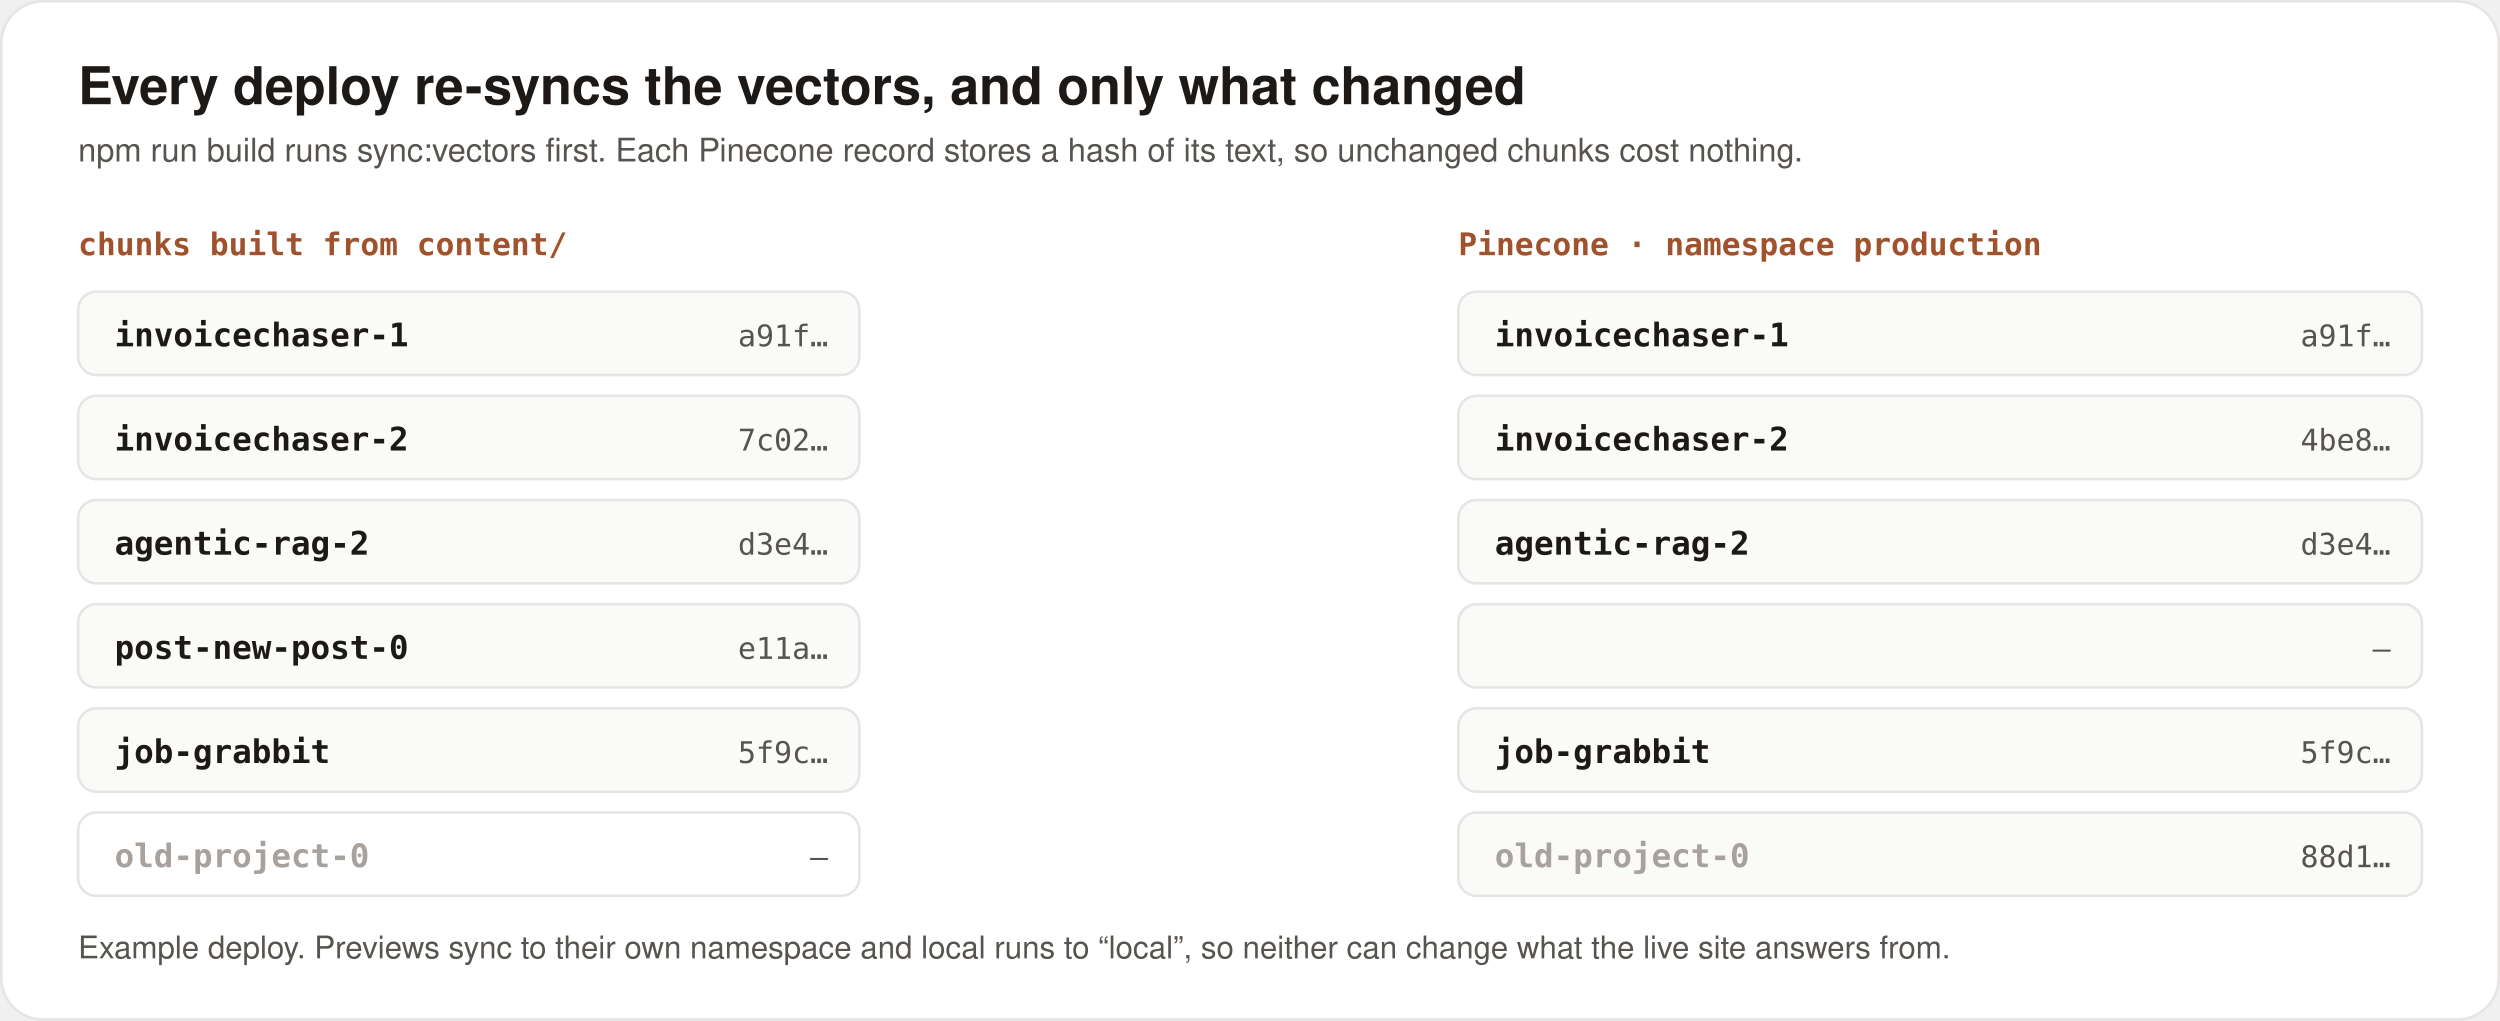
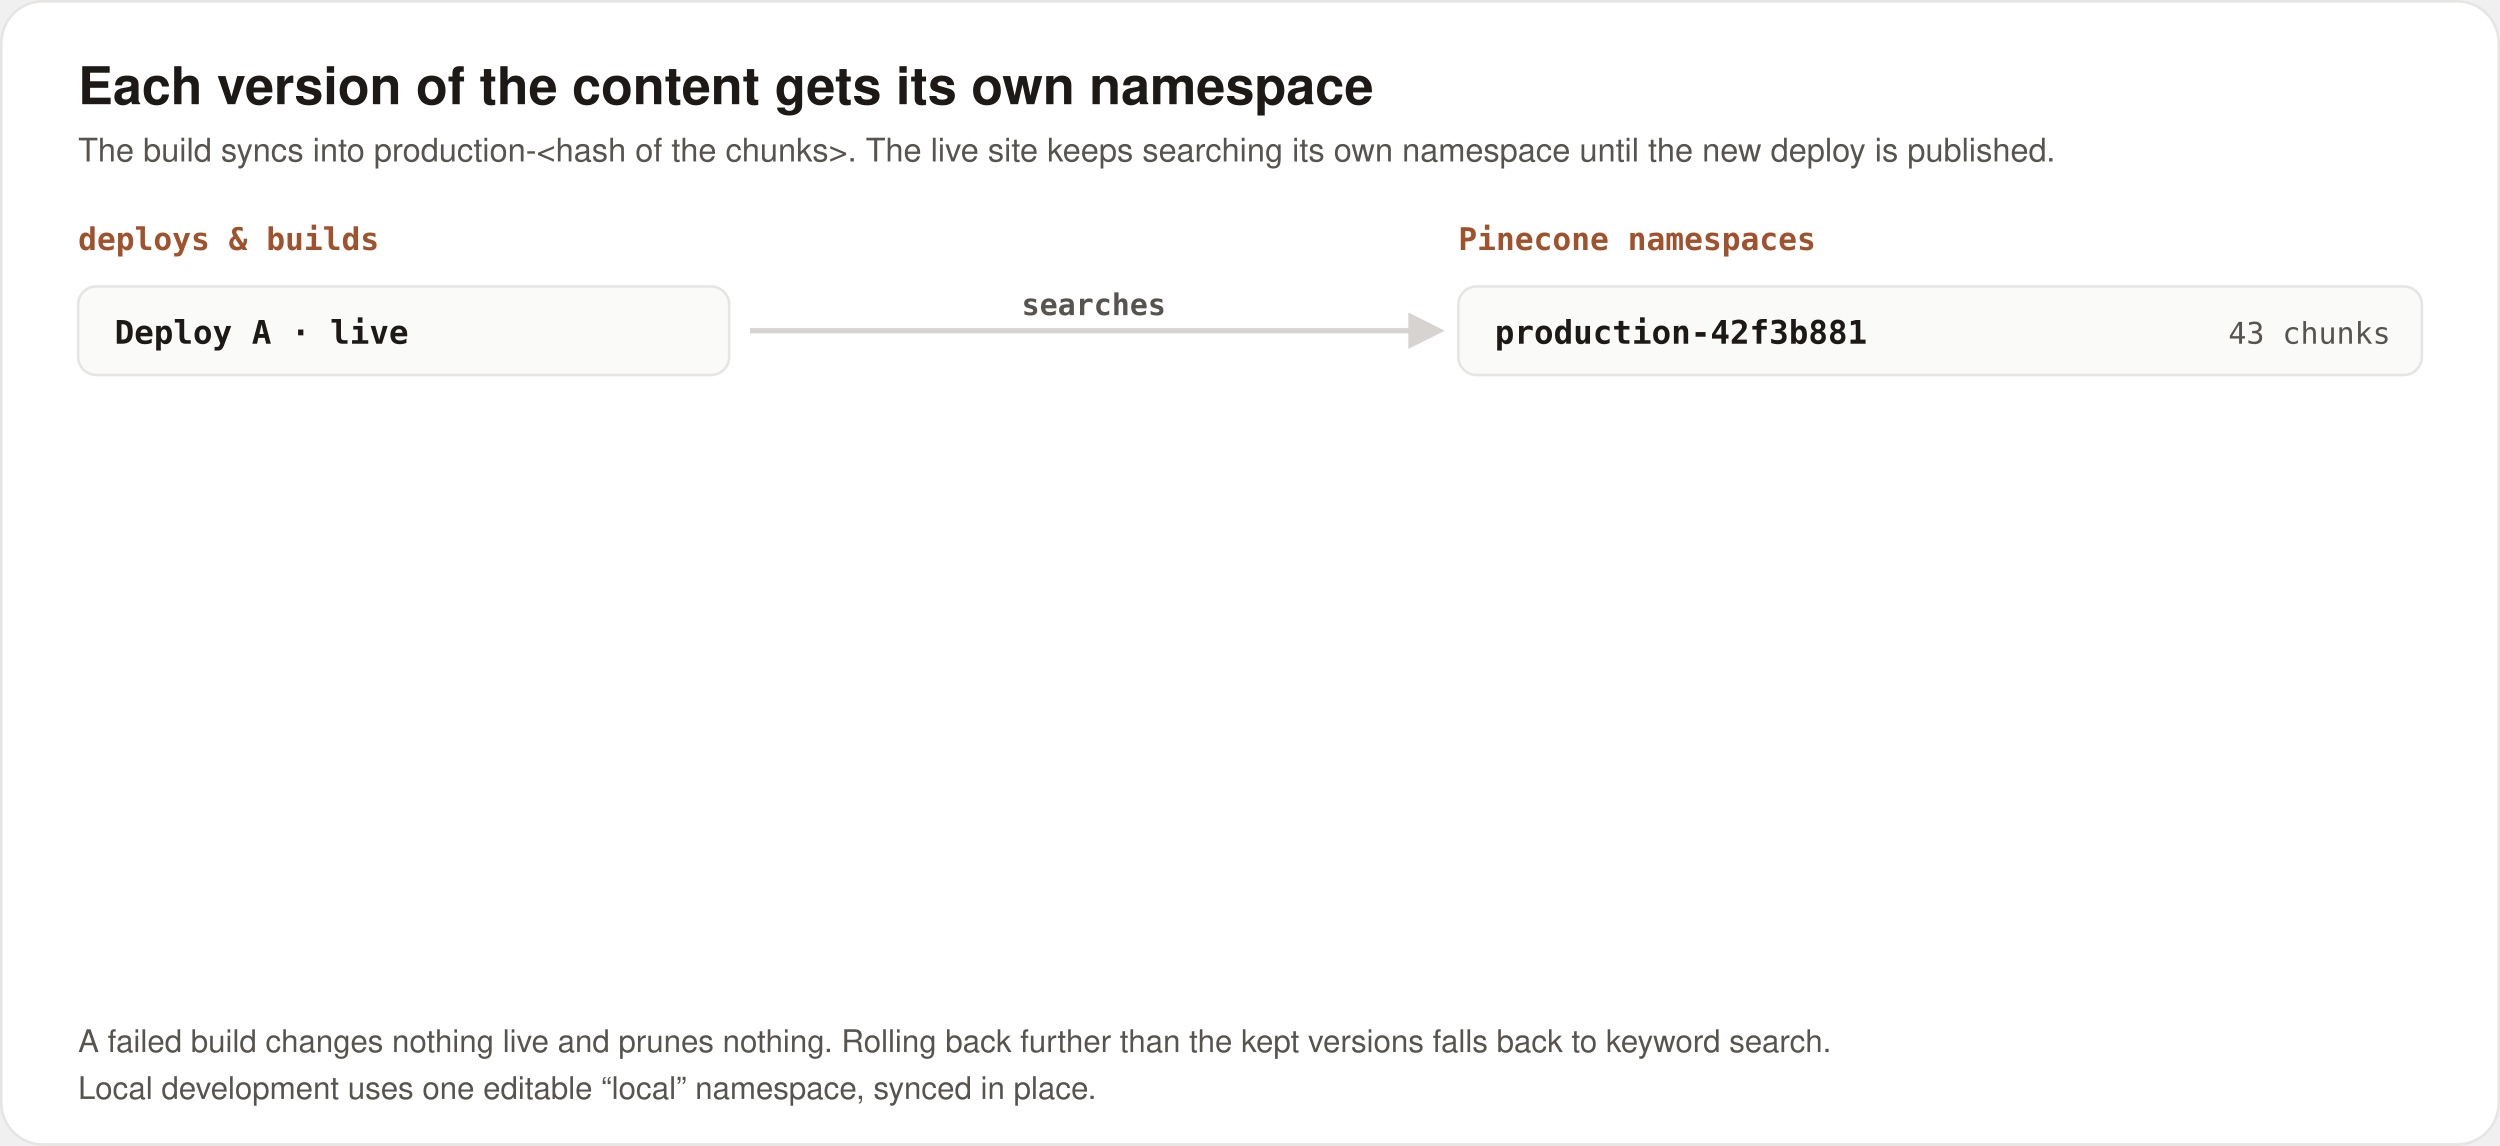
- <svg xmlns="http://www.w3.org/2000/svg" width="960" height="392" viewBox="0 0 960 392" role="img" aria-label="Animated deploy sync: unchanged chunks are skipped, edited and new chunks are upserted and re-embedded by Pinecone, deleted chunks are removed.">
-   <rect x="0.5" y="0.5" width="959" height="391" rx="16" fill="#FFFFFF" stroke="#E7E5E4" />
+ <svg xmlns="http://www.w3.org/2000/svg" width="960" height="440" viewBox="0 0 960 440" role="img" aria-label="Animated diagram: each version of the content gets its own Pinecone namespace. While deploy A is live and searching production-42f3b881, build B (one section edited) fills a new namespace, production-9c1e07aa, embedding all 43 chunks (about 6K tokens). Publishing B switches the site, its answers and its namespace together. After publish, pruning keeps the live namespace plus the 4 most recently published. A CSS-only build C has the same content hash, reuses the namespace and embeds nothing.">
+   <rect x="0.5" y="0.5" width="959" height="439" rx="16" fill="#FFFFFF" stroke="#E7E5E4" />
  <defs>
    <marker id="ah" viewBox="0 0 10 10" refX="8" refY="5" markerWidth="7" markerHeight="7" orient="auto-start-reverse">
      <path d="M0,0 L10,5 L0,10 z" fill="#D6D3D1" />
    </marker>
  </defs>
-   <text x="30" y="40" font-family="-apple-system, BlinkMacSystemFont, 'Segoe UI', Helvetica, Arial, sans-serif" font-size="20" font-weight="700" fill="#1C1917" text-anchor="start">Every deploy re-syncs the vectors, and only what changed</text>
-   <text x="30" y="62" font-family="-apple-system, BlinkMacSystemFont, 'Segoe UI', Helvetica, Arial, sans-serif" font-size="12.5" font-weight="400" fill="#57534E" text-anchor="start">npm run build runs sync:vectors first. Each Pinecone record stores a hash of its text, so unchanged chunks cost nothing.</text>
-   <text x="30" y="98" font-family="ui-monospace, SFMono-Regular, Menlo, Consolas, monospace" font-size="12" font-weight="700" fill="#A0522D" text-anchor="start">chunks built from content/</text>
-   <text x="560" y="98" font-family="ui-monospace, SFMono-Regular, Menlo, Consolas, monospace" font-size="12" font-weight="700" fill="#A0522D" text-anchor="start">Pinecone · namespace production</text>
-   <rect x="30" y="112" width="300" height="32" rx="7" fill="#FAFAF9" stroke="#E7E5E4" />
-   <text x="44" y="133" font-family="ui-monospace, SFMono-Regular, Menlo, Consolas, monospace" font-size="12.5" font-weight="600" fill="#1C1917" text-anchor="start">invoicechaser-1</text>
-   <text x="318" y="133" font-family="ui-monospace, SFMono-Regular, Menlo, Consolas, monospace" font-size="11.5" font-weight="400" fill="#57534E" text-anchor="end">a91f…</text>
-   <rect x="560" y="112" width="370" height="32" rx="7" fill="#FAFAF9" stroke="#E7E5E4" />
-   <text x="574" y="133" font-family="ui-monospace, SFMono-Regular, Menlo, Consolas, monospace" font-size="12.5" font-weight="600" fill="#1C1917" text-anchor="start">invoicechaser-1</text>
-   <text x="918" y="133" font-family="ui-monospace, SFMono-Regular, Menlo, Consolas, monospace" font-size="11.5" font-weight="400" fill="#57534E" text-anchor="end">a91f…</text>
+   <text x="30" y="40" font-family="-apple-system, BlinkMacSystemFont, 'Segoe UI', Helvetica, Arial, sans-serif" font-size="20" font-weight="700" fill="#1C1917" text-anchor="start">Each version of the content gets its own namespace</text>
+   <text x="30" y="62" font-family="-apple-system, BlinkMacSystemFont, 'Segoe UI', Helvetica, Arial, sans-serif" font-size="12.5" font-weight="400" fill="#57534E" text-anchor="start">The build syncs into production-&lt;hash of the chunks&gt;. The live site keeps searching its own namespace until the new deploy is published.</text>
+   <text x="30" y="96" font-family="ui-monospace, SFMono-Regular, Menlo, Consolas, monospace" font-size="12" font-weight="700" fill="#A0522D" text-anchor="start">deploys &amp; builds</text>
+   <text x="560" y="96" font-family="ui-monospace, SFMono-Regular, Menlo, Consolas, monospace" font-size="12" font-weight="700" fill="#A0522D" text-anchor="start">Pinecone namespaces</text>
+   <rect x="30" y="110" width="250" height="34" rx="7" fill="#FAFAF9" stroke="#E7E5E4" stroke-width="1" />
+   <text x="44" y="132" font-family="ui-monospace, SFMono-Regular, Menlo, Consolas, monospace" font-size="12.5" font-weight="600" fill="#1C1917" text-anchor="start">Deploy A · live</text>
+   <path d="M 288 127 L 552 127" fill="none" stroke="#D6D3D1" stroke-width="2" marker-end="url(#ah)" />
+   <text x="420" y="121" font-family="ui-monospace, SFMono-Regular, Menlo, Consolas, monospace" font-size="11.5" font-weight="700" fill="#57534E" text-anchor="middle">searches</text>
+   <rect x="560" y="110" width="370" height="34" rx="7" fill="#FAFAF9" stroke="#E7E5E4" stroke-width="1" />
+   <text x="574" y="132" font-family="ui-monospace, SFMono-Regular, Menlo, Consolas, monospace" font-size="12.5" font-weight="600" fill="#1C1917" text-anchor="start">production-42f3b881</text>
+   <text x="918" y="132" font-family="ui-monospace, SFMono-Regular, Menlo, Consolas, monospace" font-size="11.5" font-weight="400" fill="#57534E" text-anchor="end">43 chunks</text>
  <g opacity="0">
-     <animate attributeName="opacity" dur="9s" repeatCount="indefinite" keyTimes="0;0.067;0.1;0.933;0.967;1" values="0;0;1;1;0;0" />
-     <path d="M 336 128 L 552 128" fill="none" stroke="#D6D3D1" stroke-width="2" marker-end="url(#ah)" />
-     <text x="444" y="123" font-family="ui-monospace, SFMono-Regular, Menlo, Consolas, monospace" font-size="11.5" font-weight="700" fill="#57534E" text-anchor="middle">skip · 0 tokens</text>
+     <animate attributeName="opacity" dur="12s" repeatCount="indefinite" keyTimes="0;0.083;0.113;0.933;0.967;1" values="0;0;1;1;0;0" />
+     <rect x="30" y="166" width="250" height="34" rx="7" fill="#FAFAF9" stroke="#E7E5E4" stroke-width="1" />
+     <text x="44" y="188" font-family="ui-monospace, SFMono-Regular, Menlo, Consolas, monospace" font-size="12.5" font-weight="600" fill="#1C1917" text-anchor="start">Build B · 1 section edited</text>
+     <path d="M 288 183 L 552 183" fill="none" stroke="#D6D3D1" stroke-width="2" marker-end="url(#ah)" />
+     <text x="420" y="177" font-family="ui-monospace, SFMono-Regular, Menlo, Consolas, monospace" font-size="11.5" font-weight="700" fill="#15803D" text-anchor="middle">sync · hash 9c1e07aa</text>
+     <rect x="560" y="166" width="370" height="34" rx="7" fill="#FAFAF9" stroke="#15803D" stroke-width="2" />
+     <text x="574" y="188" font-family="ui-monospace, SFMono-Regular, Menlo, Consolas, monospace" font-size="12.5" font-weight="600" fill="#15803D" text-anchor="start">production-9c1e07aa</text>
+     <text x="918" y="188" font-family="ui-monospace, SFMono-Regular, Menlo, Consolas, monospace" font-size="11.5" font-weight="400" fill="#15803D" text-anchor="end">new · 43 embedded</text>
  </g>
-   <rect x="30" y="152" width="300" height="32" rx="7" fill="#FAFAF9" stroke="#E7E5E4" />
-   <text x="44" y="173" font-family="ui-monospace, SFMono-Regular, Menlo, Consolas, monospace" font-size="12.5" font-weight="600" fill="#1C1917" text-anchor="start">invoicechaser-2</text>
-   <text x="318" y="173" font-family="ui-monospace, SFMono-Regular, Menlo, Consolas, monospace" font-size="11.5" font-weight="400" fill="#57534E" text-anchor="end">7c02…</text>
-   <rect x="560" y="152" width="370" height="32" rx="7" fill="#FAFAF9" stroke="#E7E5E4" />
-   <text x="574" y="173" font-family="ui-monospace, SFMono-Regular, Menlo, Consolas, monospace" font-size="12.5" font-weight="600" fill="#1C1917" text-anchor="start">invoicechaser-2</text>
-   <text x="918" y="173" font-family="ui-monospace, SFMono-Regular, Menlo, Consolas, monospace" font-size="11.5" font-weight="400" fill="#57534E" text-anchor="end">4be8…</text>
  <g opacity="0">
-     <animate attributeName="opacity" dur="9s" repeatCount="indefinite" keyTimes="0;0.144;0.178;0.933;0.967;1" values="0;0;1;1;0;0" />
-     <path d="M 336 168 L 552 168" fill="none" stroke="#D6D3D1" stroke-width="2" marker-end="url(#ah)" />
-     <text x="444" y="163" font-family="ui-monospace, SFMono-Regular, Menlo, Consolas, monospace" font-size="11.5" font-weight="700" fill="#B45309" text-anchor="middle">upsert · re-embedded</text>
-     <rect x="560" y="152" width="370" height="32" rx="7" fill="none" stroke="#B45309" stroke-width="2" />
+     <animate attributeName="opacity" dur="12s" repeatCount="indefinite" keyTimes="0;0.217;0.247;0.933;0.967;1" values="0;0;1;1;0;0" />
+     <text x="420" y="143" font-family="ui-monospace, SFMono-Regular, Menlo, Consolas, monospace" font-size="11" font-weight="700" fill="#B45309" text-anchor="middle">A is untouched while B builds</text>
  </g>
-   <rect x="30" y="192" width="300" height="32" rx="7" fill="#FAFAF9" stroke="#E7E5E4" />
-   <text x="44" y="213" font-family="ui-monospace, SFMono-Regular, Menlo, Consolas, monospace" font-size="12.5" font-weight="600" fill="#1C1917" text-anchor="start">agentic-rag-2</text>
-   <text x="318" y="213" font-family="ui-monospace, SFMono-Regular, Menlo, Consolas, monospace" font-size="11.5" font-weight="400" fill="#57534E" text-anchor="end">d3e4…</text>
-   <rect x="560" y="192" width="370" height="32" rx="7" fill="#FAFAF9" stroke="#E7E5E4" />
-   <text x="574" y="213" font-family="ui-monospace, SFMono-Regular, Menlo, Consolas, monospace" font-size="12.5" font-weight="600" fill="#1C1917" text-anchor="start">agentic-rag-2</text>
-   <text x="918" y="213" font-family="ui-monospace, SFMono-Regular, Menlo, Consolas, monospace" font-size="11.5" font-weight="400" fill="#57534E" text-anchor="end">d3e4…</text>
  <g opacity="0">
-     <animate attributeName="opacity" dur="9s" repeatCount="indefinite" keyTimes="0;0.222;0.256;0.933;0.967;1" values="0;0;1;1;0;0" />
-     <path d="M 336 208 L 552 208" fill="none" stroke="#D6D3D1" stroke-width="2" marker-end="url(#ah)" />
-     <text x="444" y="203" font-family="ui-monospace, SFMono-Regular, Menlo, Consolas, monospace" font-size="11.5" font-weight="700" fill="#57534E" text-anchor="middle">skip · 0 tokens</text>
+     <animate attributeName="opacity" dur="12s" repeatCount="indefinite" keyTimes="0;0.333;0.363;0.933;0.967;1" values="0;0;1;1;0;0" />
+     <rect x="30" y="222" width="250" height="34" rx="7" fill="#FFF1E8" stroke="#E8955A" stroke-width="1" />
+     <text x="44" y="244" font-family="ui-monospace, SFMono-Regular, Menlo, Consolas, monospace" font-size="12.5" font-weight="700" fill="#A0522D" text-anchor="start">Publish B · one switch</text>
+     <path d="M 288 239 L 552 239" fill="none" stroke="#D6D3D1" stroke-width="2" marker-end="url(#ah)" />
+     <text x="420" y="233" font-family="ui-monospace, SFMono-Regular, Menlo, Consolas, monospace" font-size="11.5" font-weight="700" fill="#A0522D" text-anchor="middle">pages + answers + vectors</text>
+     <rect x="560" y="222" width="370" height="34" rx="7" fill="#FFF1E8" stroke="#E8955A" stroke-width="2" />
+     <text x="574" y="244" font-family="ui-monospace, SFMono-Regular, Menlo, Consolas, monospace" font-size="12.5" font-weight="700" fill="#A0522D" text-anchor="start">production-9c1e07aa</text>
+     <text x="918" y="244" font-family="ui-monospace, SFMono-Regular, Menlo, Consolas, monospace" font-size="11.5" font-weight="700" fill="#A0522D" text-anchor="end">now live</text>
  </g>
-   <rect x="30" y="232" width="300" height="32" rx="7" fill="#FAFAF9" stroke="#E7E5E4" />
-   <text x="44" y="253" font-family="ui-monospace, SFMono-Regular, Menlo, Consolas, monospace" font-size="12.5" font-weight="600" fill="#1C1917" text-anchor="start">post-new-post-0</text>
-   <text x="318" y="253" font-family="ui-monospace, SFMono-Regular, Menlo, Consolas, monospace" font-size="11.5" font-weight="400" fill="#57534E" text-anchor="end">e11a…</text>
-   <rect x="560" y="232" width="370" height="32" rx="7" fill="#FAFAF9" stroke="#E7E5E4" />
-   <text x="574" y="253" font-family="ui-monospace, SFMono-Regular, Menlo, Consolas, monospace" font-size="12.5" font-weight="600" fill="#1C1917" text-anchor="start" />
-   <text x="918" y="253" font-family="ui-monospace, SFMono-Regular, Menlo, Consolas, monospace" font-size="11.5" font-weight="400" fill="#57534E" text-anchor="end">—</text>
  <g opacity="0">
-     <animate attributeName="opacity" dur="9s" repeatCount="indefinite" keyTimes="0;0.3;0.333;0.933;0.967;1" values="0;0;1;1;0;0" />
-     <path d="M 336 248 L 552 248" fill="none" stroke="#D6D3D1" stroke-width="2" marker-end="url(#ah)" />
-     <text x="444" y="243" font-family="ui-monospace, SFMono-Regular, Menlo, Consolas, monospace" font-size="11.5" font-weight="700" fill="#15803D" text-anchor="middle">upsert · embedded</text>
-     <rect x="560" y="232" width="370" height="32" rx="7" fill="none" stroke="#15803D" stroke-width="2" />
-     <text x="574" y="253" font-family="ui-monospace, SFMono-Regular, Menlo, Consolas, monospace" font-size="12.5" font-weight="600" fill="#15803D" text-anchor="start">post-new-post-0</text>
+     <animate attributeName="opacity" dur="12s" repeatCount="indefinite" keyTimes="0;0.433;0.463;0.933;0.967;1" values="0;0;1;1;0;0" />
+     <rect x="800" y="117" width="126" height="20" rx="5" fill="#FFFFFF" />
+     <text x="918" y="132" font-family="ui-monospace, SFMono-Regular, Menlo, Consolas, monospace" font-size="11.5" font-weight="700" fill="#57534E" text-anchor="end">kept for rollback</text>
  </g>
-   <rect x="30" y="272" width="300" height="32" rx="7" fill="#FAFAF9" stroke="#E7E5E4" />
-   <text x="44" y="293" font-family="ui-monospace, SFMono-Regular, Menlo, Consolas, monospace" font-size="12.5" font-weight="600" fill="#1C1917" text-anchor="start">job-grabbit</text>
-   <text x="318" y="293" font-family="ui-monospace, SFMono-Regular, Menlo, Consolas, monospace" font-size="11.5" font-weight="400" fill="#57534E" text-anchor="end">5f9c…</text>
-   <rect x="560" y="272" width="370" height="32" rx="7" fill="#FAFAF9" stroke="#E7E5E4" />
-   <text x="574" y="293" font-family="ui-monospace, SFMono-Regular, Menlo, Consolas, monospace" font-size="12.5" font-weight="600" fill="#1C1917" text-anchor="start">job-grabbit</text>
-   <text x="918" y="293" font-family="ui-monospace, SFMono-Regular, Menlo, Consolas, monospace" font-size="11.5" font-weight="400" fill="#57534E" text-anchor="end">5f9c…</text>
  <g opacity="0">
-     <animate attributeName="opacity" dur="9s" repeatCount="indefinite" keyTimes="0;0.378;0.411;0.933;0.967;1" values="0;0;1;1;0;0" />
-     <path d="M 336 288 L 552 288" fill="none" stroke="#D6D3D1" stroke-width="2" marker-end="url(#ah)" />
-     <text x="444" y="283" font-family="ui-monospace, SFMono-Regular, Menlo, Consolas, monospace" font-size="11.5" font-weight="700" fill="#57534E" text-anchor="middle">skip · 0 tokens</text>
+     <animate attributeName="opacity" dur="12s" repeatCount="indefinite" keyTimes="0;0.55;0.58;0.933;0.967;1" values="0;0;1;1;0;0" />
+     <rect x="30" y="278" width="250" height="34" rx="7" fill="#FAFAF9" stroke="#E7E5E4" stroke-width="1" />
+     <text x="44" y="300" font-family="ui-monospace, SFMono-Regular, Menlo, Consolas, monospace" font-size="12.5" font-weight="600" fill="#1C1917" text-anchor="start">onSuccess · prune</text>
+     <path d="M 288 295 L 552 295" fill="none" stroke="#D6D3D1" stroke-width="2" stroke-dasharray="5 4" marker-end="url(#ah)" />
+     <text x="420" y="289" font-family="ui-monospace, SFMono-Regular, Menlo, Consolas, monospace" font-size="11.5" font-weight="700" fill="#57534E" text-anchor="middle">after publish only</text>
+     <rect x="560" y="278" width="370" height="34" rx="7" fill="#FAFAF9" stroke="#E7E5E4" stroke-width="1" />
+     <text x="574" y="300" font-family="ui-monospace, SFMono-Regular, Menlo, Consolas, monospace" font-size="12" font-weight="600" fill="#1C1917" text-anchor="start">keep live + 4 most recently published</text>
  </g>
-   <rect x="30" y="312" width="300" height="32" rx="7" fill="#FFFFFF" stroke="#E7E5E4" />
-   <text x="44" y="333" font-family="ui-monospace, SFMono-Regular, Menlo, Consolas, monospace" font-size="12.5" font-weight="600" fill="#A8A29E" text-anchor="start">old-project-0</text>
-   <text x="318" y="333" font-family="ui-monospace, SFMono-Regular, Menlo, Consolas, monospace" font-size="11.5" font-weight="400" fill="#57534E" text-anchor="end">—</text>
-   <rect x="560" y="312" width="370" height="32" rx="7" fill="#FAFAF9" stroke="#E7E5E4" />
-   <text x="574" y="333" font-family="ui-monospace, SFMono-Regular, Menlo, Consolas, monospace" font-size="12.5" font-weight="600" fill="#A8A29E" text-anchor="start">old-project-0</text>
-   <text x="918" y="333" font-family="ui-monospace, SFMono-Regular, Menlo, Consolas, monospace" font-size="11.5" font-weight="400" fill="#57534E" text-anchor="end">88d1…</text>
  <g opacity="0">
-     <animate attributeName="opacity" dur="9s" repeatCount="indefinite" keyTimes="0;0.456;0.489;0.933;0.967;1" values="0;0;1;1;0;0" />
-     <path d="M 336 328 L 552 328" fill="none" stroke="#D6D3D1" stroke-width="2" marker-end="url(#ah)" />
-     <text x="444" y="323" font-family="ui-monospace, SFMono-Regular, Menlo, Consolas, monospace" font-size="11.5" font-weight="700" fill="#B91C1C" text-anchor="middle">delete</text>
-     <rect x="560" y="312" width="370" height="32" rx="7" fill="none" stroke="#B91C1C" stroke-width="2" />
-     <line x1="574" y1="328" x2="678" y2="328" stroke="#B91C1C" stroke-width="2" />
+     <animate attributeName="opacity" dur="12s" repeatCount="indefinite" keyTimes="0;0.683;0.713;0.933;0.967;1" values="0;0;1;1;0;0" />
+     <rect x="30" y="334" width="250" height="34" rx="7" fill="#FAFAF9" stroke="#E7E5E4" stroke-width="1" />
+     <text x="44" y="356" font-family="ui-monospace, SFMono-Regular, Menlo, Consolas, monospace" font-size="12.5" font-weight="600" fill="#1C1917" text-anchor="start">Build C · CSS only</text>
+     <path d="M 288 351 L 552 351" fill="none" stroke="#D6D3D1" stroke-width="2" marker-end="url(#ah)" />
+     <text x="420" y="345" font-family="ui-monospace, SFMono-Regular, Menlo, Consolas, monospace" font-size="11.5" font-weight="700" fill="#57534E" text-anchor="middle">same hash 9c1e07aa</text>
+     <rect x="560" y="334" width="370" height="34" rx="7" fill="#FAFAF9" stroke="#E7E5E4" stroke-width="1" />
+     <text x="574" y="356" font-family="ui-monospace, SFMono-Regular, Menlo, Consolas, monospace" font-size="12.5" font-weight="600" fill="#1C1917" text-anchor="start">production-9c1e07aa</text>
+     <text x="918" y="356" font-family="ui-monospace, SFMono-Regular, Menlo, Consolas, monospace" font-size="11.5" font-weight="400" fill="#57534E" text-anchor="end">reused · 0 embedded</text>
  </g>
-   <text x="30" y="368" font-family="-apple-system, BlinkMacSystemFont, 'Segoe UI', Helvetica, Arial, sans-serif" font-size="12" font-weight="400" fill="#57534E" text-anchor="start">Example deploy. Previews sync to their own namespace and local runs to “local”, so neither can change what the live site answers from.</text>
+   <text x="30" y="404" font-family="-apple-system, BlinkMacSystemFont, 'Segoe UI', Helvetica, Arial, sans-serif" font-size="12" font-weight="400" fill="#57534E" text-anchor="start">A failed build changes nothing live and prunes nothing. Rolling back further than the kept versions falls back to keyword search.</text>
+   <text x="30" y="422" font-family="-apple-system, BlinkMacSystemFont, 'Segoe UI', Helvetica, Arial, sans-serif" font-size="12" font-weight="400" fill="#57534E" text-anchor="start">Local development uses one editable “local” namespace, synced in place.</text>
</svg>
